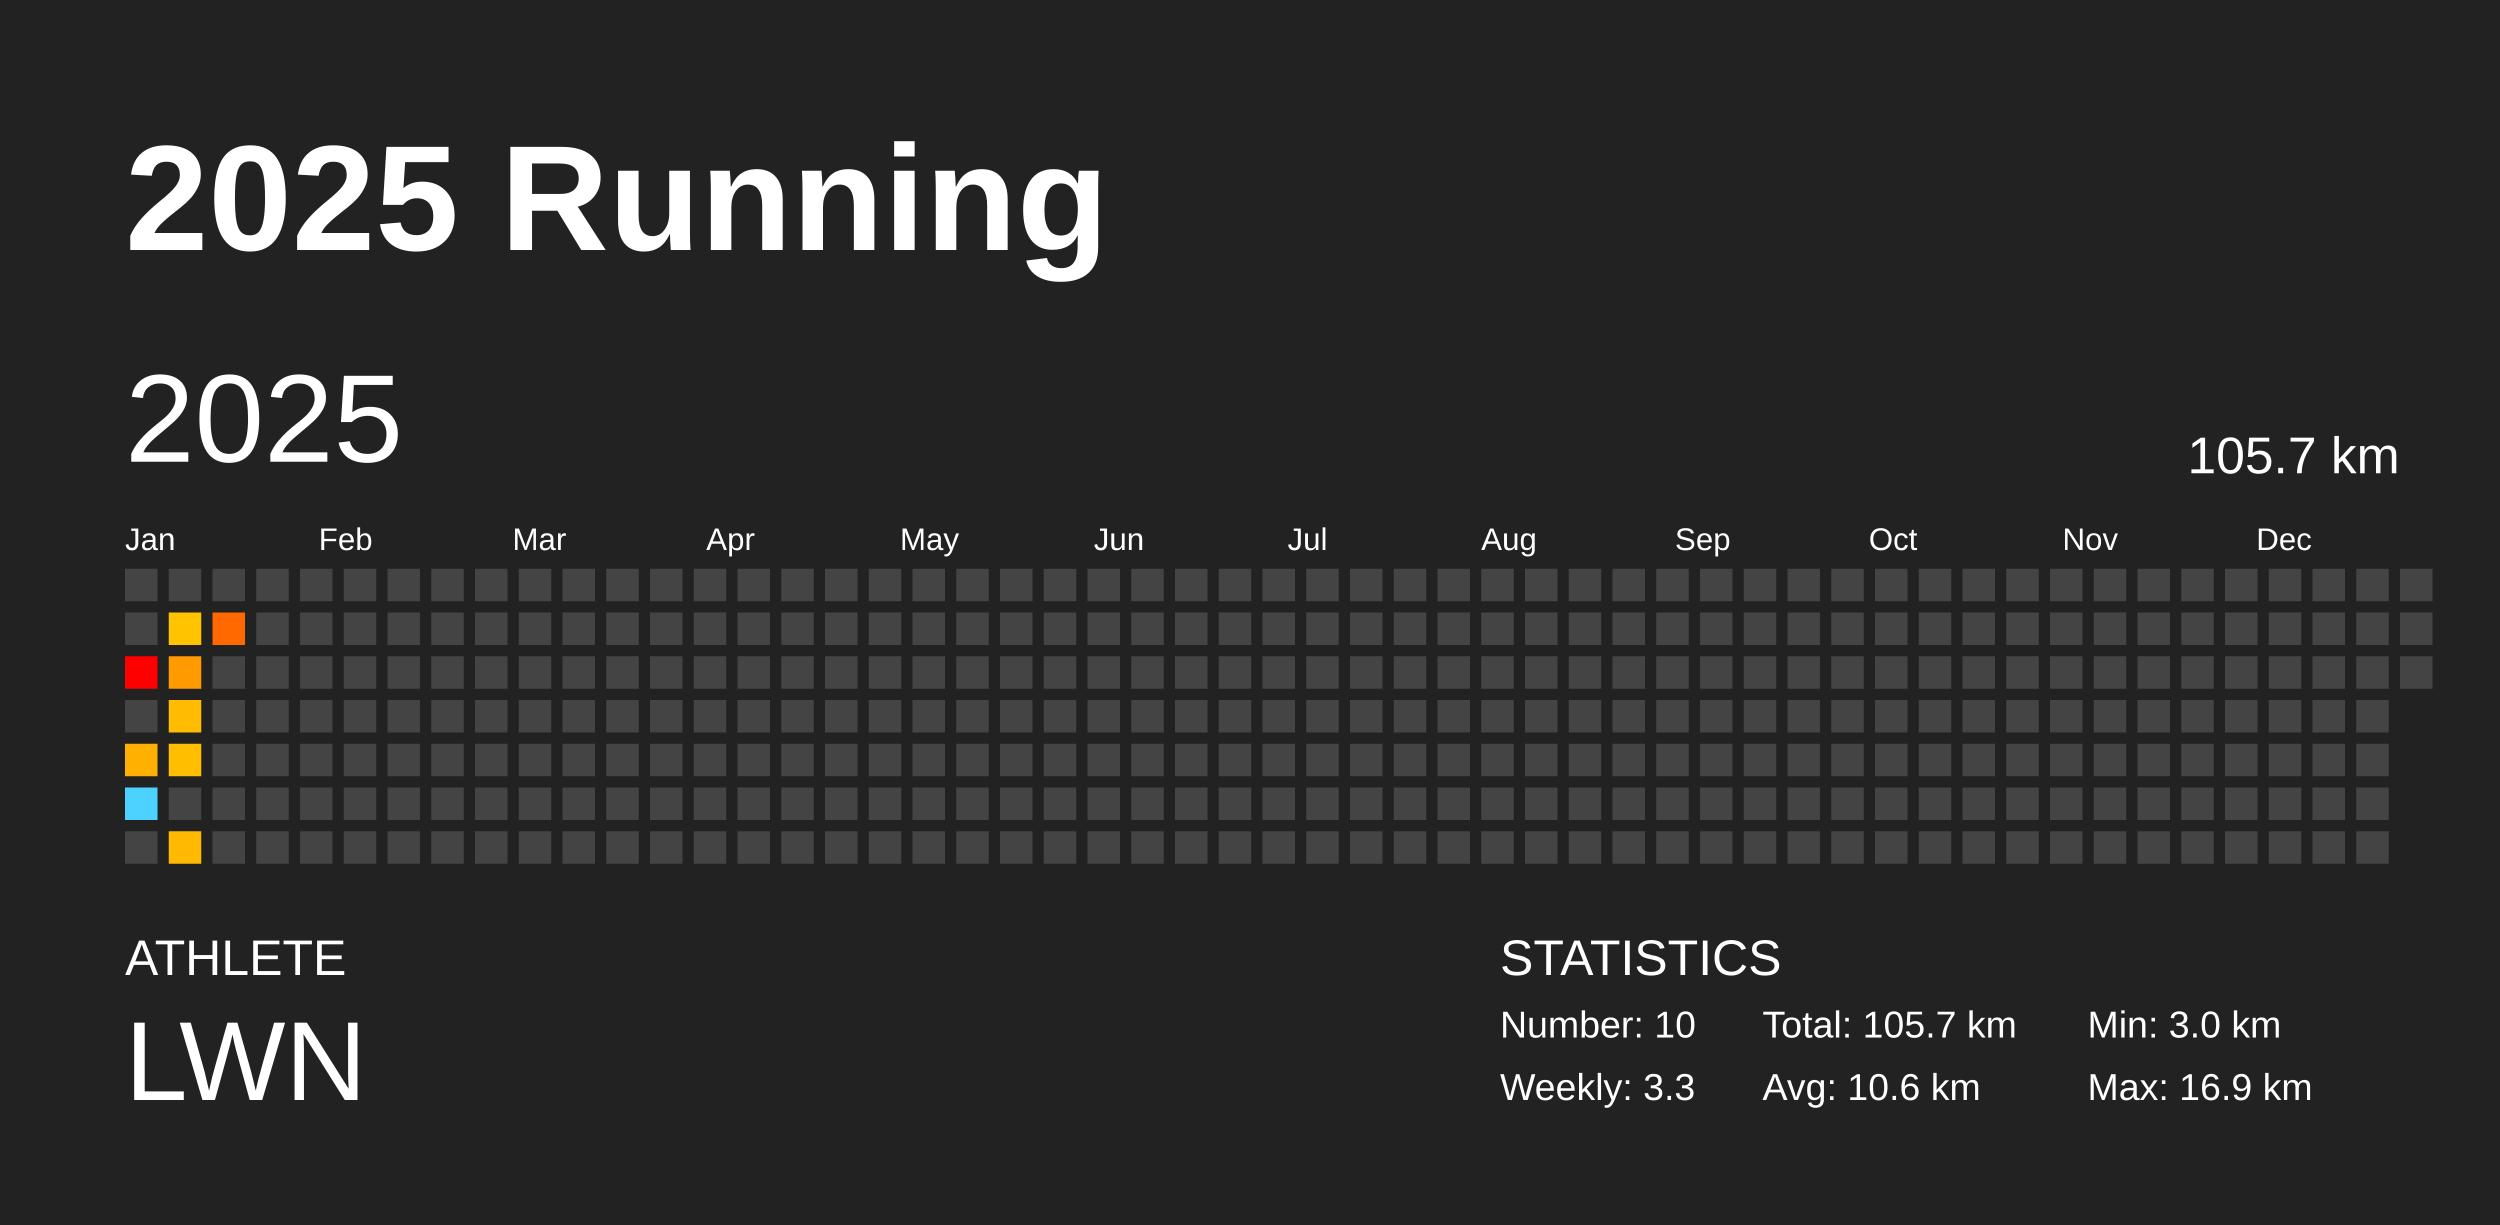
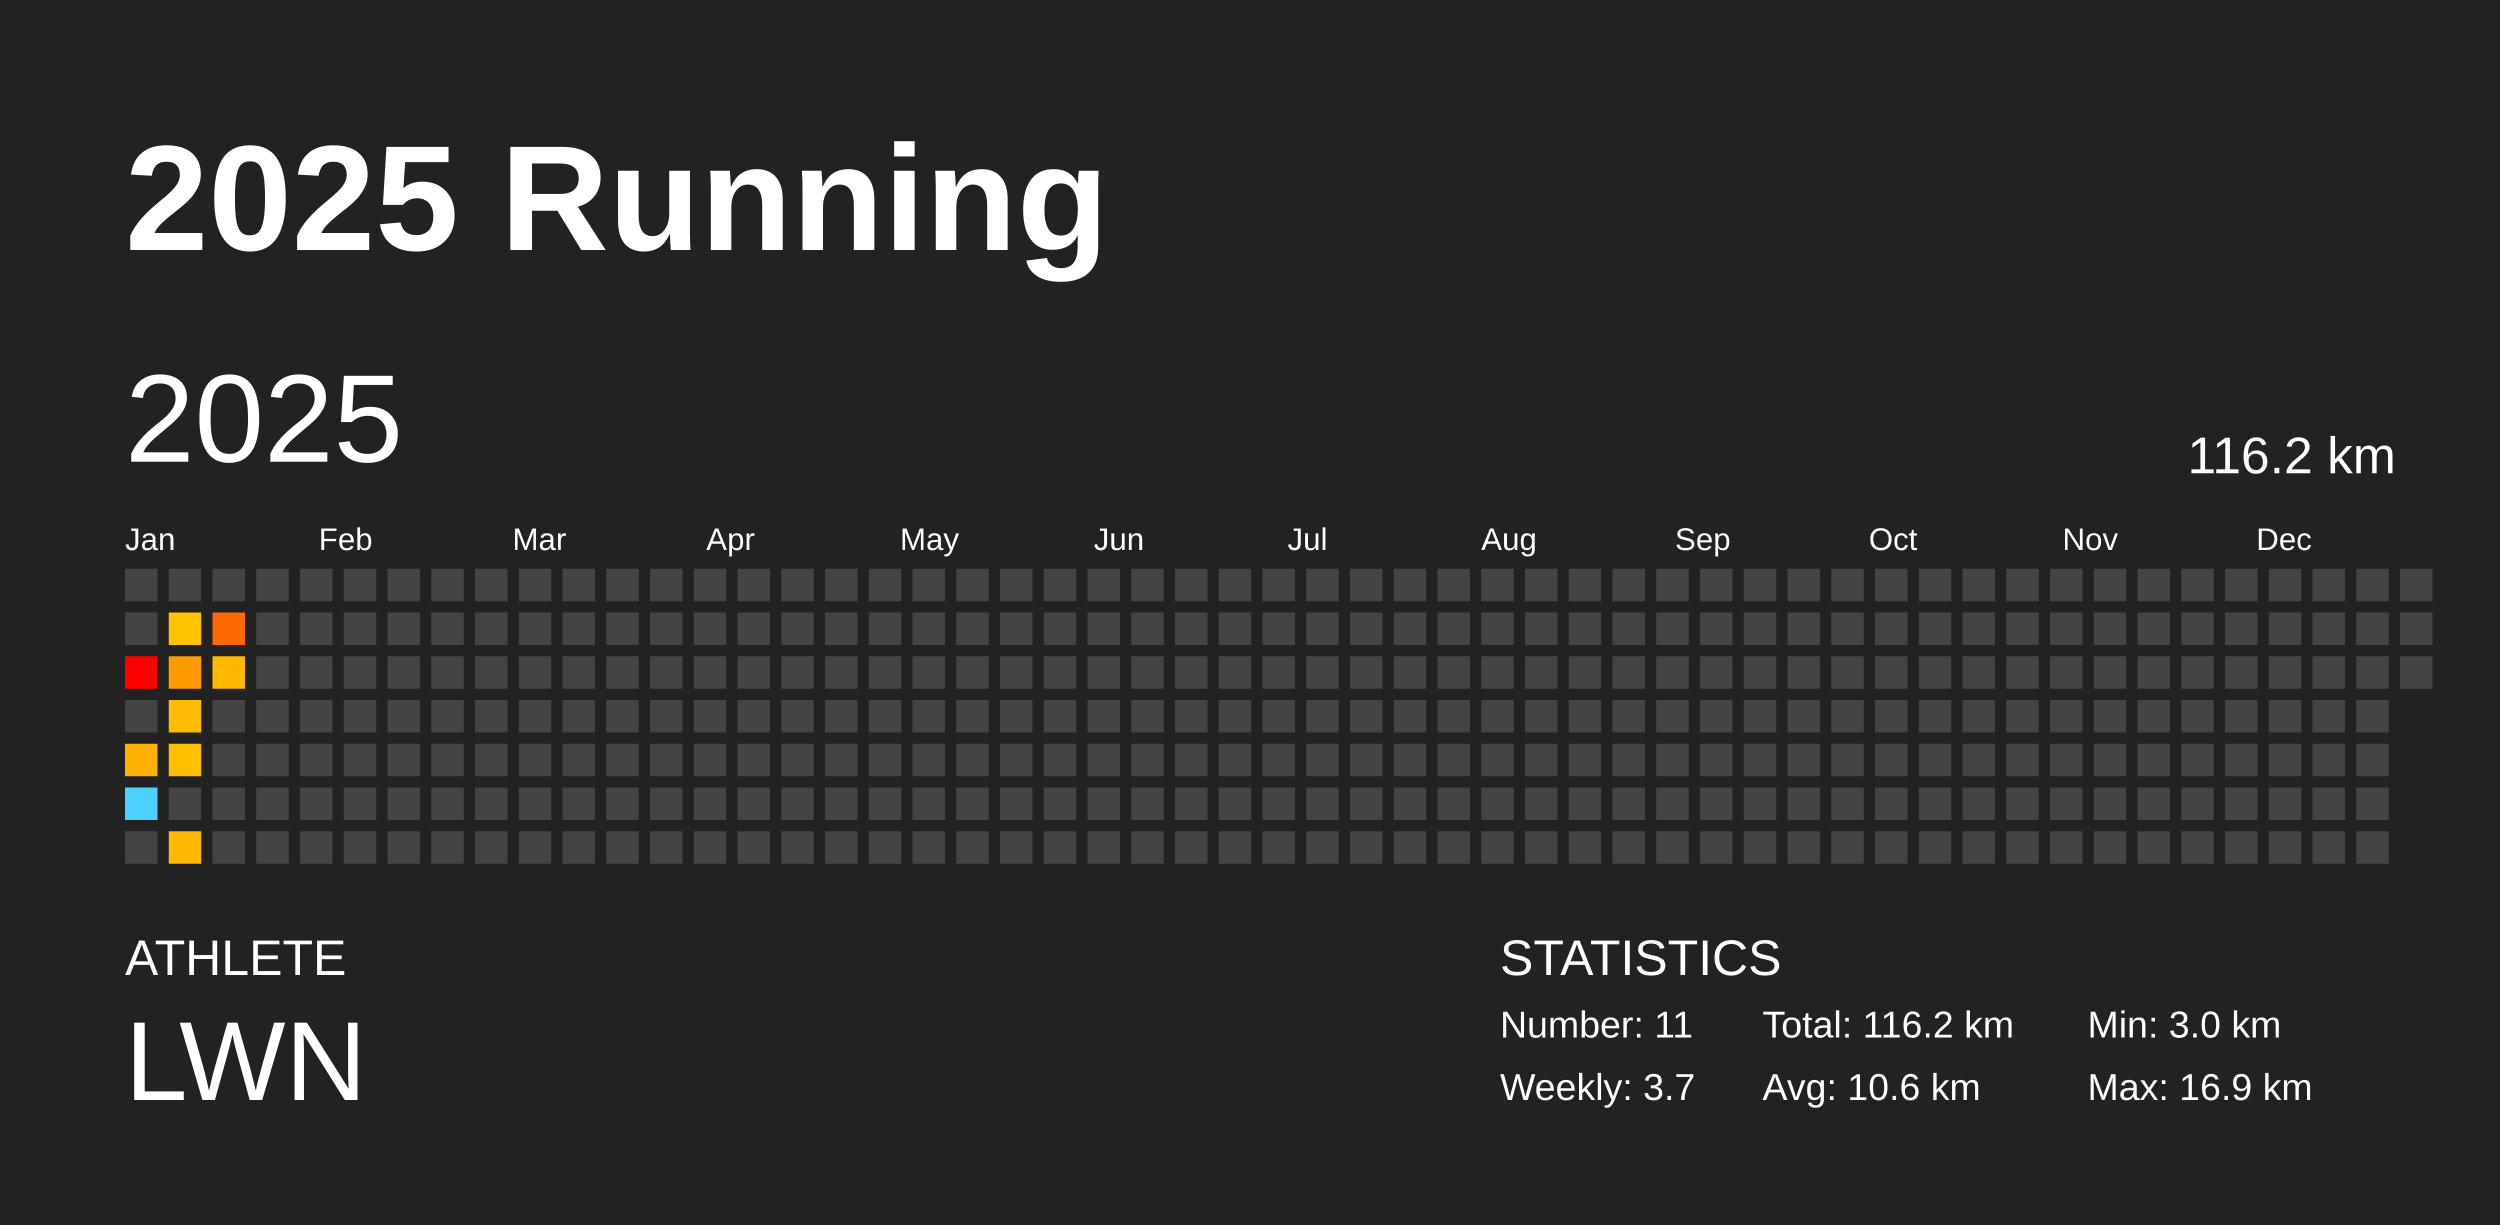
<svg xmlns="http://www.w3.org/2000/svg" baseProfile="full" height="98mm" version="1.1" viewBox="0,0,200,98" width="200mm">
  <defs />
  <rect fill="#222222" height="98" width="200" x="0" y="0" />
  <text fill="#FFFFFF" style="font-size:12px; font-family:Arial; font-weight:bold;" x="10" y="20">2025 Running</text>
  <text fill="#FFFFFF" style="font-size:4px; font-family:Arial" x="10" y="78">ATHLETE</text>
  <text fill="#FFFFFF" style="font-size:9px; font-family:Arial" x="10" y="88">LWN</text>
  <text fill="#FFFFFF" style="font-size:4px; font-family:Arial" x="120" y="78">STATISTICS</text>
-   <text fill="#FFFFFF" style="font-size:3px; font-family:Arial" x="120" y="83">Number: 10</text>
-   <text fill="#FFFFFF" style="font-size:3px; font-family:Arial" x="120" y="88">Weekly: 3.3</text>
-   <text fill="#FFFFFF" style="font-size:3px; font-family:Arial" x="141" y="83">Total: 105.7 km</text>
+   <text fill="#FFFFFF" style="font-size:3px; font-family:Arial" x="120" y="83">Number: 11</text>
+   <text fill="#FFFFFF" style="font-size:3px; font-family:Arial" x="120" y="88">Weekly: 3.7</text>
+   <text fill="#FFFFFF" style="font-size:3px; font-family:Arial" x="141" y="83">Total: 116.2 km</text>
  <text fill="#FFFFFF" style="font-size:3px; font-family:Arial" x="141" y="88">Avg: 10.6 km</text>
  <text fill="#FFFFFF" style="font-size:3px; font-family:Arial" x="167" y="83">Min: 3.0 km</text>
  <text fill="#FFFFFF" style="font-size:3px; font-family:Arial" x="167" y="88">Max: 16.9 km</text>
  <text dominant-baseline="hanging" fill="#FFFFFF" style="font-size:10.0px; font-family:Arial;" x="10" y="30">2025</text>
-   <text dominant-baseline="hanging" fill="#FFFFFF" style="font-size:4.125px; font-family:Arial;" x="175" y="35">105.7 km</text>
+   <text dominant-baseline="hanging" fill="#FFFFFF" style="font-size:4.125px; font-family:Arial;" x="175" y="35">116.2 km</text>
  <text fill="#FFFFFF" style="font-size:2.5px; font-family:Arial" x="10.0" y="44">Jan</text>
  <text fill="#FFFFFF" style="font-size:2.5px; font-family:Arial" x="25.5" y="44">Feb</text>
  <text fill="#FFFFFF" style="font-size:2.5px; font-family:Arial" x="41.0" y="44">Mar</text>
  <text fill="#FFFFFF" style="font-size:2.5px; font-family:Arial" x="56.5" y="44">Apr</text>
  <text fill="#FFFFFF" style="font-size:2.5px; font-family:Arial" x="72.0" y="44">May</text>
  <text fill="#FFFFFF" style="font-size:2.5px; font-family:Arial" x="87.5" y="44">Jun</text>
  <text fill="#FFFFFF" style="font-size:2.5px; font-family:Arial" x="103.0" y="44">Jul</text>
  <text fill="#FFFFFF" style="font-size:2.5px; font-family:Arial" x="118.5" y="44">Aug</text>
  <text fill="#FFFFFF" style="font-size:2.5px; font-family:Arial" x="134.0" y="44">Sep</text>
  <text fill="#FFFFFF" style="font-size:2.5px; font-family:Arial" x="149.5" y="44">Oct</text>
  <text fill="#FFFFFF" style="font-size:2.5px; font-family:Arial" x="165.0" y="44">Nov</text>
  <text fill="#FFFFFF" style="font-size:2.5px; font-family:Arial" x="180.5" y="44">Dec</text>
  <rect fill="#444444" height="2.6" width="2.6" x="10.0" y="45.5" />
  <rect fill="#444444" height="2.6" width="2.6" x="10.0" y="49.0" />
  <rect fill="#ff0000" height="2.6" width="2.6" x="10.0" y="52.5" />
  <rect fill="#444444" height="2.6" width="2.6" x="10.0" y="56.0" />
  <rect fill="#ffb000" height="2.6" width="2.6" x="10.0" y="59.5" />
  <rect fill="#4dd2ff" height="2.6" width="2.6" x="10.0" y="63.0" />
  <rect fill="#444444" height="2.6" width="2.6" x="10.0" y="66.5" />
  <rect fill="#444444" height="2.6" width="2.6" x="13.5" y="45.5" />
  <rect fill="#ffc300" height="2.6" width="2.6" x="13.5" y="49.0" />
  <rect fill="#ff9b00" height="2.6" width="2.6" x="13.5" y="52.5" />
  <rect fill="#ffbc00" height="2.6" width="2.6" x="13.5" y="56.0" />
  <rect fill="#ffbf00" height="2.6" width="2.6" x="13.5" y="59.5" />
  <rect fill="#444444" height="2.6" width="2.6" x="13.5" y="63.0" />
  <rect fill="#ffb900" height="2.6" width="2.6" x="13.5" y="66.5" />
  <rect fill="#444444" height="2.6" width="2.6" x="17.0" y="45.5" />
  <rect fill="#ff6900" height="2.6" width="2.6" x="17.0" y="49.0" />
-   <rect fill="#444444" height="2.6" width="2.6" x="17.0" y="52.5" />
+   <rect fill="#ffb900" height="2.6" width="2.6" x="17.0" y="52.5" />
  <rect fill="#444444" height="2.6" width="2.6" x="17.0" y="56.0" />
  <rect fill="#444444" height="2.6" width="2.6" x="17.0" y="59.5" />
  <rect fill="#444444" height="2.6" width="2.6" x="17.0" y="63.0" />
  <rect fill="#444444" height="2.6" width="2.6" x="17.0" y="66.5" />
  <rect fill="#444444" height="2.6" width="2.6" x="20.5" y="45.5" />
  <rect fill="#444444" height="2.6" width="2.6" x="20.5" y="49.0" />
  <rect fill="#444444" height="2.6" width="2.6" x="20.5" y="52.5" />
  <rect fill="#444444" height="2.6" width="2.6" x="20.5" y="56.0" />
  <rect fill="#444444" height="2.6" width="2.6" x="20.5" y="59.5" />
  <rect fill="#444444" height="2.6" width="2.6" x="20.5" y="63.0" />
  <rect fill="#444444" height="2.6" width="2.6" x="20.5" y="66.5" />
  <rect fill="#444444" height="2.6" width="2.6" x="24.0" y="45.5" />
  <rect fill="#444444" height="2.6" width="2.6" x="24.0" y="49.0" />
  <rect fill="#444444" height="2.6" width="2.6" x="24.0" y="52.5" />
  <rect fill="#444444" height="2.6" width="2.6" x="24.0" y="56.0" />
  <rect fill="#444444" height="2.6" width="2.6" x="24.0" y="59.5" />
  <rect fill="#444444" height="2.6" width="2.6" x="24.0" y="63.0" />
  <rect fill="#444444" height="2.6" width="2.6" x="24.0" y="66.5" />
  <rect fill="#444444" height="2.6" width="2.6" x="27.5" y="45.5" />
  <rect fill="#444444" height="2.6" width="2.6" x="27.5" y="49.0" />
  <rect fill="#444444" height="2.6" width="2.6" x="27.5" y="52.5" />
  <rect fill="#444444" height="2.6" width="2.6" x="27.5" y="56.0" />
  <rect fill="#444444" height="2.6" width="2.6" x="27.5" y="59.5" />
  <rect fill="#444444" height="2.6" width="2.6" x="27.5" y="63.0" />
  <rect fill="#444444" height="2.6" width="2.6" x="27.5" y="66.5" />
  <rect fill="#444444" height="2.6" width="2.6" x="31.0" y="45.5" />
  <rect fill="#444444" height="2.6" width="2.6" x="31.0" y="49.0" />
  <rect fill="#444444" height="2.6" width="2.6" x="31.0" y="52.5" />
  <rect fill="#444444" height="2.6" width="2.6" x="31.0" y="56.0" />
  <rect fill="#444444" height="2.6" width="2.6" x="31.0" y="59.5" />
  <rect fill="#444444" height="2.6" width="2.6" x="31.0" y="63.0" />
  <rect fill="#444444" height="2.6" width="2.6" x="31.0" y="66.5" />
  <rect fill="#444444" height="2.6" width="2.6" x="34.5" y="45.5" />
  <rect fill="#444444" height="2.6" width="2.6" x="34.5" y="49.0" />
  <rect fill="#444444" height="2.6" width="2.6" x="34.5" y="52.5" />
  <rect fill="#444444" height="2.6" width="2.6" x="34.5" y="56.0" />
  <rect fill="#444444" height="2.6" width="2.6" x="34.5" y="59.5" />
  <rect fill="#444444" height="2.6" width="2.6" x="34.5" y="63.0" />
  <rect fill="#444444" height="2.6" width="2.6" x="34.5" y="66.5" />
  <rect fill="#444444" height="2.6" width="2.6" x="38.0" y="45.5" />
  <rect fill="#444444" height="2.6" width="2.6" x="38.0" y="49.0" />
  <rect fill="#444444" height="2.6" width="2.6" x="38.0" y="52.5" />
  <rect fill="#444444" height="2.6" width="2.6" x="38.0" y="56.0" />
  <rect fill="#444444" height="2.6" width="2.6" x="38.0" y="59.5" />
  <rect fill="#444444" height="2.6" width="2.6" x="38.0" y="63.0" />
  <rect fill="#444444" height="2.6" width="2.6" x="38.0" y="66.5" />
  <rect fill="#444444" height="2.6" width="2.6" x="41.5" y="45.5" />
  <rect fill="#444444" height="2.6" width="2.6" x="41.5" y="49.0" />
  <rect fill="#444444" height="2.6" width="2.6" x="41.5" y="52.5" />
  <rect fill="#444444" height="2.6" width="2.6" x="41.5" y="56.0" />
  <rect fill="#444444" height="2.6" width="2.6" x="41.5" y="59.5" />
  <rect fill="#444444" height="2.6" width="2.6" x="41.5" y="63.0" />
  <rect fill="#444444" height="2.6" width="2.6" x="41.5" y="66.5" />
  <rect fill="#444444" height="2.6" width="2.6" x="45.0" y="45.5" />
  <rect fill="#444444" height="2.6" width="2.6" x="45.0" y="49.0" />
  <rect fill="#444444" height="2.6" width="2.6" x="45.0" y="52.5" />
  <rect fill="#444444" height="2.6" width="2.6" x="45.0" y="56.0" />
  <rect fill="#444444" height="2.6" width="2.6" x="45.0" y="59.5" />
  <rect fill="#444444" height="2.6" width="2.6" x="45.0" y="63.0" />
  <rect fill="#444444" height="2.6" width="2.6" x="45.0" y="66.5" />
  <rect fill="#444444" height="2.6" width="2.6" x="48.5" y="45.5" />
  <rect fill="#444444" height="2.6" width="2.6" x="48.5" y="49.0" />
  <rect fill="#444444" height="2.6" width="2.6" x="48.5" y="52.5" />
  <rect fill="#444444" height="2.6" width="2.6" x="48.5" y="56.0" />
  <rect fill="#444444" height="2.6" width="2.6" x="48.5" y="59.5" />
  <rect fill="#444444" height="2.6" width="2.6" x="48.5" y="63.0" />
  <rect fill="#444444" height="2.6" width="2.6" x="48.5" y="66.5" />
  <rect fill="#444444" height="2.6" width="2.6" x="52.0" y="45.5" />
  <rect fill="#444444" height="2.6" width="2.6" x="52.0" y="49.0" />
  <rect fill="#444444" height="2.6" width="2.6" x="52.0" y="52.5" />
  <rect fill="#444444" height="2.6" width="2.6" x="52.0" y="56.0" />
  <rect fill="#444444" height="2.6" width="2.6" x="52.0" y="59.5" />
  <rect fill="#444444" height="2.6" width="2.6" x="52.0" y="63.0" />
  <rect fill="#444444" height="2.6" width="2.6" x="52.0" y="66.5" />
  <rect fill="#444444" height="2.6" width="2.6" x="55.5" y="45.5" />
  <rect fill="#444444" height="2.6" width="2.6" x="55.5" y="49.0" />
  <rect fill="#444444" height="2.6" width="2.6" x="55.5" y="52.5" />
  <rect fill="#444444" height="2.6" width="2.6" x="55.5" y="56.0" />
  <rect fill="#444444" height="2.6" width="2.6" x="55.5" y="59.5" />
  <rect fill="#444444" height="2.6" width="2.6" x="55.5" y="63.0" />
  <rect fill="#444444" height="2.6" width="2.6" x="55.5" y="66.5" />
  <rect fill="#444444" height="2.6" width="2.6" x="59.0" y="45.5" />
  <rect fill="#444444" height="2.6" width="2.6" x="59.0" y="49.0" />
  <rect fill="#444444" height="2.6" width="2.6" x="59.0" y="52.5" />
  <rect fill="#444444" height="2.6" width="2.6" x="59.0" y="56.0" />
  <rect fill="#444444" height="2.6" width="2.6" x="59.0" y="59.5" />
  <rect fill="#444444" height="2.6" width="2.6" x="59.0" y="63.0" />
  <rect fill="#444444" height="2.6" width="2.6" x="59.0" y="66.5" />
  <rect fill="#444444" height="2.6" width="2.6" x="62.5" y="45.5" />
  <rect fill="#444444" height="2.6" width="2.6" x="62.5" y="49.0" />
  <rect fill="#444444" height="2.6" width="2.6" x="62.5" y="52.5" />
  <rect fill="#444444" height="2.6" width="2.6" x="62.5" y="56.0" />
  <rect fill="#444444" height="2.6" width="2.6" x="62.5" y="59.5" />
  <rect fill="#444444" height="2.6" width="2.6" x="62.5" y="63.0" />
  <rect fill="#444444" height="2.6" width="2.6" x="62.5" y="66.5" />
  <rect fill="#444444" height="2.6" width="2.6" x="66.0" y="45.5" />
  <rect fill="#444444" height="2.6" width="2.6" x="66.0" y="49.0" />
  <rect fill="#444444" height="2.6" width="2.6" x="66.0" y="52.5" />
  <rect fill="#444444" height="2.6" width="2.6" x="66.0" y="56.0" />
  <rect fill="#444444" height="2.6" width="2.6" x="66.0" y="59.5" />
  <rect fill="#444444" height="2.6" width="2.6" x="66.0" y="63.0" />
  <rect fill="#444444" height="2.6" width="2.6" x="66.0" y="66.5" />
  <rect fill="#444444" height="2.6" width="2.6" x="69.5" y="45.5" />
  <rect fill="#444444" height="2.6" width="2.6" x="69.5" y="49.0" />
  <rect fill="#444444" height="2.6" width="2.6" x="69.5" y="52.5" />
  <rect fill="#444444" height="2.6" width="2.6" x="69.5" y="56.0" />
  <rect fill="#444444" height="2.6" width="2.6" x="69.5" y="59.5" />
  <rect fill="#444444" height="2.6" width="2.6" x="69.5" y="63.0" />
  <rect fill="#444444" height="2.6" width="2.6" x="69.5" y="66.5" />
  <rect fill="#444444" height="2.6" width="2.6" x="73.0" y="45.5" />
  <rect fill="#444444" height="2.6" width="2.6" x="73.0" y="49.0" />
  <rect fill="#444444" height="2.6" width="2.6" x="73.0" y="52.5" />
  <rect fill="#444444" height="2.6" width="2.6" x="73.0" y="56.0" />
  <rect fill="#444444" height="2.6" width="2.6" x="73.0" y="59.5" />
  <rect fill="#444444" height="2.6" width="2.6" x="73.0" y="63.0" />
  <rect fill="#444444" height="2.6" width="2.6" x="73.0" y="66.5" />
  <rect fill="#444444" height="2.6" width="2.6" x="76.5" y="45.5" />
  <rect fill="#444444" height="2.6" width="2.6" x="76.5" y="49.0" />
  <rect fill="#444444" height="2.6" width="2.6" x="76.5" y="52.5" />
  <rect fill="#444444" height="2.6" width="2.6" x="76.5" y="56.0" />
  <rect fill="#444444" height="2.6" width="2.6" x="76.5" y="59.5" />
  <rect fill="#444444" height="2.6" width="2.6" x="76.5" y="63.0" />
  <rect fill="#444444" height="2.6" width="2.6" x="76.5" y="66.5" />
  <rect fill="#444444" height="2.6" width="2.6" x="80.0" y="45.5" />
  <rect fill="#444444" height="2.6" width="2.6" x="80.0" y="49.0" />
  <rect fill="#444444" height="2.6" width="2.6" x="80.0" y="52.5" />
  <rect fill="#444444" height="2.6" width="2.6" x="80.0" y="56.0" />
  <rect fill="#444444" height="2.6" width="2.6" x="80.0" y="59.5" />
  <rect fill="#444444" height="2.6" width="2.6" x="80.0" y="63.0" />
  <rect fill="#444444" height="2.6" width="2.6" x="80.0" y="66.5" />
  <rect fill="#444444" height="2.6" width="2.6" x="83.5" y="45.5" />
  <rect fill="#444444" height="2.6" width="2.6" x="83.5" y="49.0" />
  <rect fill="#444444" height="2.6" width="2.6" x="83.5" y="52.5" />
  <rect fill="#444444" height="2.6" width="2.6" x="83.5" y="56.0" />
  <rect fill="#444444" height="2.6" width="2.6" x="83.5" y="59.5" />
  <rect fill="#444444" height="2.6" width="2.6" x="83.5" y="63.0" />
  <rect fill="#444444" height="2.6" width="2.6" x="83.5" y="66.5" />
  <rect fill="#444444" height="2.6" width="2.6" x="87.0" y="45.5" />
  <rect fill="#444444" height="2.6" width="2.6" x="87.0" y="49.0" />
  <rect fill="#444444" height="2.6" width="2.6" x="87.0" y="52.5" />
  <rect fill="#444444" height="2.6" width="2.6" x="87.0" y="56.0" />
  <rect fill="#444444" height="2.6" width="2.6" x="87.0" y="59.5" />
  <rect fill="#444444" height="2.6" width="2.6" x="87.0" y="63.0" />
  <rect fill="#444444" height="2.6" width="2.6" x="87.0" y="66.5" />
  <rect fill="#444444" height="2.6" width="2.6" x="90.5" y="45.5" />
  <rect fill="#444444" height="2.6" width="2.6" x="90.5" y="49.0" />
  <rect fill="#444444" height="2.6" width="2.6" x="90.5" y="52.5" />
  <rect fill="#444444" height="2.6" width="2.6" x="90.5" y="56.0" />
  <rect fill="#444444" height="2.6" width="2.6" x="90.5" y="59.5" />
  <rect fill="#444444" height="2.6" width="2.6" x="90.5" y="63.0" />
  <rect fill="#444444" height="2.6" width="2.6" x="90.5" y="66.5" />
  <rect fill="#444444" height="2.6" width="2.6" x="94.0" y="45.5" />
  <rect fill="#444444" height="2.6" width="2.6" x="94.0" y="49.0" />
  <rect fill="#444444" height="2.6" width="2.6" x="94.0" y="52.5" />
  <rect fill="#444444" height="2.6" width="2.6" x="94.0" y="56.0" />
  <rect fill="#444444" height="2.6" width="2.6" x="94.0" y="59.5" />
  <rect fill="#444444" height="2.6" width="2.6" x="94.0" y="63.0" />
  <rect fill="#444444" height="2.6" width="2.6" x="94.0" y="66.5" />
  <rect fill="#444444" height="2.6" width="2.6" x="97.5" y="45.5" />
  <rect fill="#444444" height="2.6" width="2.6" x="97.5" y="49.0" />
  <rect fill="#444444" height="2.6" width="2.6" x="97.5" y="52.5" />
  <rect fill="#444444" height="2.6" width="2.6" x="97.5" y="56.0" />
  <rect fill="#444444" height="2.6" width="2.6" x="97.5" y="59.5" />
  <rect fill="#444444" height="2.6" width="2.6" x="97.5" y="63.0" />
  <rect fill="#444444" height="2.6" width="2.6" x="97.5" y="66.5" />
  <rect fill="#444444" height="2.6" width="2.6" x="101.0" y="45.5" />
  <rect fill="#444444" height="2.6" width="2.6" x="101.0" y="49.0" />
  <rect fill="#444444" height="2.6" width="2.6" x="101.0" y="52.5" />
  <rect fill="#444444" height="2.6" width="2.6" x="101.0" y="56.0" />
  <rect fill="#444444" height="2.6" width="2.6" x="101.0" y="59.5" />
  <rect fill="#444444" height="2.6" width="2.6" x="101.0" y="63.0" />
  <rect fill="#444444" height="2.6" width="2.6" x="101.0" y="66.5" />
  <rect fill="#444444" height="2.6" width="2.6" x="104.5" y="45.5" />
  <rect fill="#444444" height="2.6" width="2.6" x="104.5" y="49.0" />
  <rect fill="#444444" height="2.6" width="2.6" x="104.5" y="52.5" />
  <rect fill="#444444" height="2.6" width="2.6" x="104.5" y="56.0" />
  <rect fill="#444444" height="2.6" width="2.6" x="104.5" y="59.5" />
  <rect fill="#444444" height="2.6" width="2.6" x="104.5" y="63.0" />
  <rect fill="#444444" height="2.6" width="2.6" x="104.5" y="66.5" />
  <rect fill="#444444" height="2.6" width="2.6" x="108.0" y="45.5" />
  <rect fill="#444444" height="2.6" width="2.6" x="108.0" y="49.0" />
  <rect fill="#444444" height="2.6" width="2.6" x="108.0" y="52.5" />
  <rect fill="#444444" height="2.6" width="2.6" x="108.0" y="56.0" />
  <rect fill="#444444" height="2.6" width="2.6" x="108.0" y="59.5" />
  <rect fill="#444444" height="2.6" width="2.6" x="108.0" y="63.0" />
  <rect fill="#444444" height="2.6" width="2.6" x="108.0" y="66.5" />
  <rect fill="#444444" height="2.6" width="2.6" x="111.5" y="45.5" />
  <rect fill="#444444" height="2.6" width="2.6" x="111.5" y="49.0" />
  <rect fill="#444444" height="2.6" width="2.6" x="111.5" y="52.5" />
  <rect fill="#444444" height="2.6" width="2.6" x="111.5" y="56.0" />
  <rect fill="#444444" height="2.6" width="2.6" x="111.5" y="59.5" />
  <rect fill="#444444" height="2.6" width="2.6" x="111.5" y="63.0" />
  <rect fill="#444444" height="2.6" width="2.6" x="111.5" y="66.5" />
  <rect fill="#444444" height="2.6" width="2.6" x="115.0" y="45.5" />
  <rect fill="#444444" height="2.6" width="2.6" x="115.0" y="49.0" />
  <rect fill="#444444" height="2.6" width="2.6" x="115.0" y="52.5" />
  <rect fill="#444444" height="2.6" width="2.6" x="115.0" y="56.0" />
  <rect fill="#444444" height="2.6" width="2.6" x="115.0" y="59.5" />
  <rect fill="#444444" height="2.6" width="2.6" x="115.0" y="63.0" />
  <rect fill="#444444" height="2.6" width="2.6" x="115.0" y="66.5" />
  <rect fill="#444444" height="2.6" width="2.6" x="118.5" y="45.5" />
  <rect fill="#444444" height="2.6" width="2.6" x="118.5" y="49.0" />
  <rect fill="#444444" height="2.6" width="2.6" x="118.5" y="52.5" />
  <rect fill="#444444" height="2.6" width="2.6" x="118.5" y="56.0" />
  <rect fill="#444444" height="2.6" width="2.6" x="118.5" y="59.5" />
  <rect fill="#444444" height="2.6" width="2.6" x="118.5" y="63.0" />
  <rect fill="#444444" height="2.6" width="2.6" x="118.5" y="66.5" />
  <rect fill="#444444" height="2.6" width="2.6" x="122.0" y="45.5" />
  <rect fill="#444444" height="2.6" width="2.6" x="122.0" y="49.0" />
  <rect fill="#444444" height="2.6" width="2.6" x="122.0" y="52.5" />
  <rect fill="#444444" height="2.6" width="2.6" x="122.0" y="56.0" />
  <rect fill="#444444" height="2.6" width="2.6" x="122.0" y="59.5" />
  <rect fill="#444444" height="2.6" width="2.6" x="122.0" y="63.0" />
  <rect fill="#444444" height="2.6" width="2.6" x="122.0" y="66.5" />
  <rect fill="#444444" height="2.6" width="2.6" x="125.5" y="45.5" />
  <rect fill="#444444" height="2.6" width="2.6" x="125.5" y="49.0" />
  <rect fill="#444444" height="2.6" width="2.6" x="125.5" y="52.5" />
  <rect fill="#444444" height="2.6" width="2.6" x="125.5" y="56.0" />
  <rect fill="#444444" height="2.6" width="2.6" x="125.5" y="59.5" />
  <rect fill="#444444" height="2.6" width="2.6" x="125.5" y="63.0" />
  <rect fill="#444444" height="2.6" width="2.6" x="125.5" y="66.5" />
  <rect fill="#444444" height="2.6" width="2.6" x="129.0" y="45.5" />
  <rect fill="#444444" height="2.6" width="2.6" x="129.0" y="49.0" />
  <rect fill="#444444" height="2.6" width="2.6" x="129.0" y="52.5" />
  <rect fill="#444444" height="2.6" width="2.6" x="129.0" y="56.0" />
  <rect fill="#444444" height="2.6" width="2.6" x="129.0" y="59.5" />
  <rect fill="#444444" height="2.6" width="2.6" x="129.0" y="63.0" />
  <rect fill="#444444" height="2.6" width="2.6" x="129.0" y="66.5" />
  <rect fill="#444444" height="2.6" width="2.6" x="132.5" y="45.5" />
  <rect fill="#444444" height="2.6" width="2.6" x="132.5" y="49.0" />
  <rect fill="#444444" height="2.6" width="2.6" x="132.5" y="52.5" />
  <rect fill="#444444" height="2.6" width="2.6" x="132.5" y="56.0" />
  <rect fill="#444444" height="2.6" width="2.6" x="132.5" y="59.5" />
  <rect fill="#444444" height="2.6" width="2.6" x="132.5" y="63.0" />
  <rect fill="#444444" height="2.6" width="2.6" x="132.5" y="66.5" />
  <rect fill="#444444" height="2.6" width="2.6" x="136.0" y="45.5" />
  <rect fill="#444444" height="2.6" width="2.6" x="136.0" y="49.0" />
  <rect fill="#444444" height="2.6" width="2.6" x="136.0" y="52.5" />
  <rect fill="#444444" height="2.6" width="2.6" x="136.0" y="56.0" />
  <rect fill="#444444" height="2.6" width="2.6" x="136.0" y="59.5" />
  <rect fill="#444444" height="2.6" width="2.6" x="136.0" y="63.0" />
  <rect fill="#444444" height="2.6" width="2.6" x="136.0" y="66.5" />
  <rect fill="#444444" height="2.6" width="2.6" x="139.5" y="45.5" />
  <rect fill="#444444" height="2.6" width="2.6" x="139.5" y="49.0" />
  <rect fill="#444444" height="2.6" width="2.6" x="139.5" y="52.5" />
  <rect fill="#444444" height="2.6" width="2.6" x="139.5" y="56.0" />
  <rect fill="#444444" height="2.6" width="2.6" x="139.5" y="59.5" />
  <rect fill="#444444" height="2.6" width="2.6" x="139.5" y="63.0" />
  <rect fill="#444444" height="2.6" width="2.6" x="139.5" y="66.5" />
  <rect fill="#444444" height="2.6" width="2.6" x="143.0" y="45.5" />
  <rect fill="#444444" height="2.6" width="2.6" x="143.0" y="49.0" />
  <rect fill="#444444" height="2.6" width="2.6" x="143.0" y="52.5" />
  <rect fill="#444444" height="2.6" width="2.6" x="143.0" y="56.0" />
  <rect fill="#444444" height="2.6" width="2.6" x="143.0" y="59.5" />
  <rect fill="#444444" height="2.6" width="2.6" x="143.0" y="63.0" />
  <rect fill="#444444" height="2.6" width="2.6" x="143.0" y="66.5" />
  <rect fill="#444444" height="2.6" width="2.6" x="146.5" y="45.5" />
  <rect fill="#444444" height="2.6" width="2.6" x="146.5" y="49.0" />
  <rect fill="#444444" height="2.6" width="2.6" x="146.5" y="52.5" />
  <rect fill="#444444" height="2.6" width="2.6" x="146.5" y="56.0" />
  <rect fill="#444444" height="2.6" width="2.6" x="146.5" y="59.5" />
  <rect fill="#444444" height="2.6" width="2.6" x="146.5" y="63.0" />
  <rect fill="#444444" height="2.6" width="2.6" x="146.5" y="66.5" />
  <rect fill="#444444" height="2.6" width="2.6" x="150.0" y="45.5" />
  <rect fill="#444444" height="2.6" width="2.6" x="150.0" y="49.0" />
  <rect fill="#444444" height="2.6" width="2.6" x="150.0" y="52.5" />
  <rect fill="#444444" height="2.6" width="2.6" x="150.0" y="56.0" />
  <rect fill="#444444" height="2.6" width="2.6" x="150.0" y="59.5" />
  <rect fill="#444444" height="2.6" width="2.6" x="150.0" y="63.0" />
  <rect fill="#444444" height="2.6" width="2.6" x="150.0" y="66.5" />
  <rect fill="#444444" height="2.6" width="2.6" x="153.5" y="45.5" />
  <rect fill="#444444" height="2.6" width="2.6" x="153.5" y="49.0" />
  <rect fill="#444444" height="2.6" width="2.6" x="153.5" y="52.5" />
  <rect fill="#444444" height="2.6" width="2.6" x="153.5" y="56.0" />
  <rect fill="#444444" height="2.6" width="2.6" x="153.5" y="59.5" />
  <rect fill="#444444" height="2.6" width="2.6" x="153.5" y="63.0" />
  <rect fill="#444444" height="2.6" width="2.6" x="153.5" y="66.5" />
  <rect fill="#444444" height="2.6" width="2.6" x="157.0" y="45.5" />
  <rect fill="#444444" height="2.6" width="2.6" x="157.0" y="49.0" />
  <rect fill="#444444" height="2.6" width="2.6" x="157.0" y="52.5" />
  <rect fill="#444444" height="2.6" width="2.6" x="157.0" y="56.0" />
  <rect fill="#444444" height="2.6" width="2.6" x="157.0" y="59.5" />
  <rect fill="#444444" height="2.6" width="2.6" x="157.0" y="63.0" />
  <rect fill="#444444" height="2.6" width="2.6" x="157.0" y="66.5" />
  <rect fill="#444444" height="2.6" width="2.6" x="160.5" y="45.5" />
  <rect fill="#444444" height="2.6" width="2.6" x="160.5" y="49.0" />
  <rect fill="#444444" height="2.6" width="2.6" x="160.5" y="52.5" />
  <rect fill="#444444" height="2.6" width="2.6" x="160.5" y="56.0" />
  <rect fill="#444444" height="2.6" width="2.6" x="160.5" y="59.5" />
  <rect fill="#444444" height="2.6" width="2.6" x="160.5" y="63.0" />
  <rect fill="#444444" height="2.6" width="2.6" x="160.5" y="66.5" />
  <rect fill="#444444" height="2.6" width="2.6" x="164.0" y="45.5" />
  <rect fill="#444444" height="2.6" width="2.6" x="164.0" y="49.0" />
  <rect fill="#444444" height="2.6" width="2.6" x="164.0" y="52.5" />
  <rect fill="#444444" height="2.6" width="2.6" x="164.0" y="56.0" />
  <rect fill="#444444" height="2.6" width="2.6" x="164.0" y="59.5" />
  <rect fill="#444444" height="2.6" width="2.6" x="164.0" y="63.0" />
  <rect fill="#444444" height="2.6" width="2.6" x="164.0" y="66.5" />
  <rect fill="#444444" height="2.6" width="2.6" x="167.5" y="45.5" />
  <rect fill="#444444" height="2.6" width="2.6" x="167.5" y="49.0" />
  <rect fill="#444444" height="2.6" width="2.6" x="167.5" y="52.5" />
  <rect fill="#444444" height="2.6" width="2.6" x="167.5" y="56.0" />
  <rect fill="#444444" height="2.6" width="2.6" x="167.5" y="59.5" />
  <rect fill="#444444" height="2.6" width="2.6" x="167.5" y="63.0" />
  <rect fill="#444444" height="2.6" width="2.6" x="167.5" y="66.5" />
  <rect fill="#444444" height="2.6" width="2.6" x="171.0" y="45.5" />
  <rect fill="#444444" height="2.6" width="2.6" x="171.0" y="49.0" />
  <rect fill="#444444" height="2.6" width="2.6" x="171.0" y="52.5" />
  <rect fill="#444444" height="2.6" width="2.6" x="171.0" y="56.0" />
  <rect fill="#444444" height="2.6" width="2.6" x="171.0" y="59.5" />
  <rect fill="#444444" height="2.6" width="2.6" x="171.0" y="63.0" />
  <rect fill="#444444" height="2.6" width="2.6" x="171.0" y="66.5" />
  <rect fill="#444444" height="2.6" width="2.6" x="174.5" y="45.5" />
  <rect fill="#444444" height="2.6" width="2.6" x="174.5" y="49.0" />
  <rect fill="#444444" height="2.6" width="2.6" x="174.5" y="52.5" />
  <rect fill="#444444" height="2.6" width="2.6" x="174.5" y="56.0" />
  <rect fill="#444444" height="2.6" width="2.6" x="174.5" y="59.5" />
  <rect fill="#444444" height="2.6" width="2.6" x="174.5" y="63.0" />
  <rect fill="#444444" height="2.6" width="2.6" x="174.5" y="66.5" />
  <rect fill="#444444" height="2.6" width="2.6" x="178.0" y="45.5" />
  <rect fill="#444444" height="2.6" width="2.6" x="178.0" y="49.0" />
  <rect fill="#444444" height="2.6" width="2.6" x="178.0" y="52.5" />
  <rect fill="#444444" height="2.6" width="2.6" x="178.0" y="56.0" />
  <rect fill="#444444" height="2.6" width="2.6" x="178.0" y="59.5" />
  <rect fill="#444444" height="2.6" width="2.6" x="178.0" y="63.0" />
  <rect fill="#444444" height="2.6" width="2.6" x="178.0" y="66.5" />
  <rect fill="#444444" height="2.6" width="2.6" x="181.5" y="45.5" />
  <rect fill="#444444" height="2.6" width="2.6" x="181.5" y="49.0" />
  <rect fill="#444444" height="2.6" width="2.6" x="181.5" y="52.5" />
  <rect fill="#444444" height="2.6" width="2.6" x="181.5" y="56.0" />
  <rect fill="#444444" height="2.6" width="2.6" x="181.5" y="59.5" />
  <rect fill="#444444" height="2.6" width="2.6" x="181.5" y="63.0" />
  <rect fill="#444444" height="2.6" width="2.6" x="181.5" y="66.5" />
  <rect fill="#444444" height="2.6" width="2.6" x="185.0" y="45.5" />
  <rect fill="#444444" height="2.6" width="2.6" x="185.0" y="49.0" />
  <rect fill="#444444" height="2.6" width="2.6" x="185.0" y="52.5" />
  <rect fill="#444444" height="2.6" width="2.6" x="185.0" y="56.0" />
  <rect fill="#444444" height="2.6" width="2.6" x="185.0" y="59.5" />
  <rect fill="#444444" height="2.6" width="2.6" x="185.0" y="63.0" />
  <rect fill="#444444" height="2.6" width="2.6" x="185.0" y="66.5" />
  <rect fill="#444444" height="2.6" width="2.6" x="188.5" y="45.5" />
  <rect fill="#444444" height="2.6" width="2.6" x="188.5" y="49.0" />
  <rect fill="#444444" height="2.6" width="2.6" x="188.5" y="52.5" />
  <rect fill="#444444" height="2.6" width="2.6" x="188.5" y="56.0" />
  <rect fill="#444444" height="2.6" width="2.6" x="188.5" y="59.5" />
  <rect fill="#444444" height="2.6" width="2.6" x="188.5" y="63.0" />
  <rect fill="#444444" height="2.6" width="2.6" x="188.5" y="66.5" />
  <rect fill="#444444" height="2.6" width="2.6" x="192.0" y="45.5" />
  <rect fill="#444444" height="2.6" width="2.6" x="192.0" y="49.0" />
  <rect fill="#444444" height="2.6" width="2.6" x="192.0" y="52.5" />
</svg>
